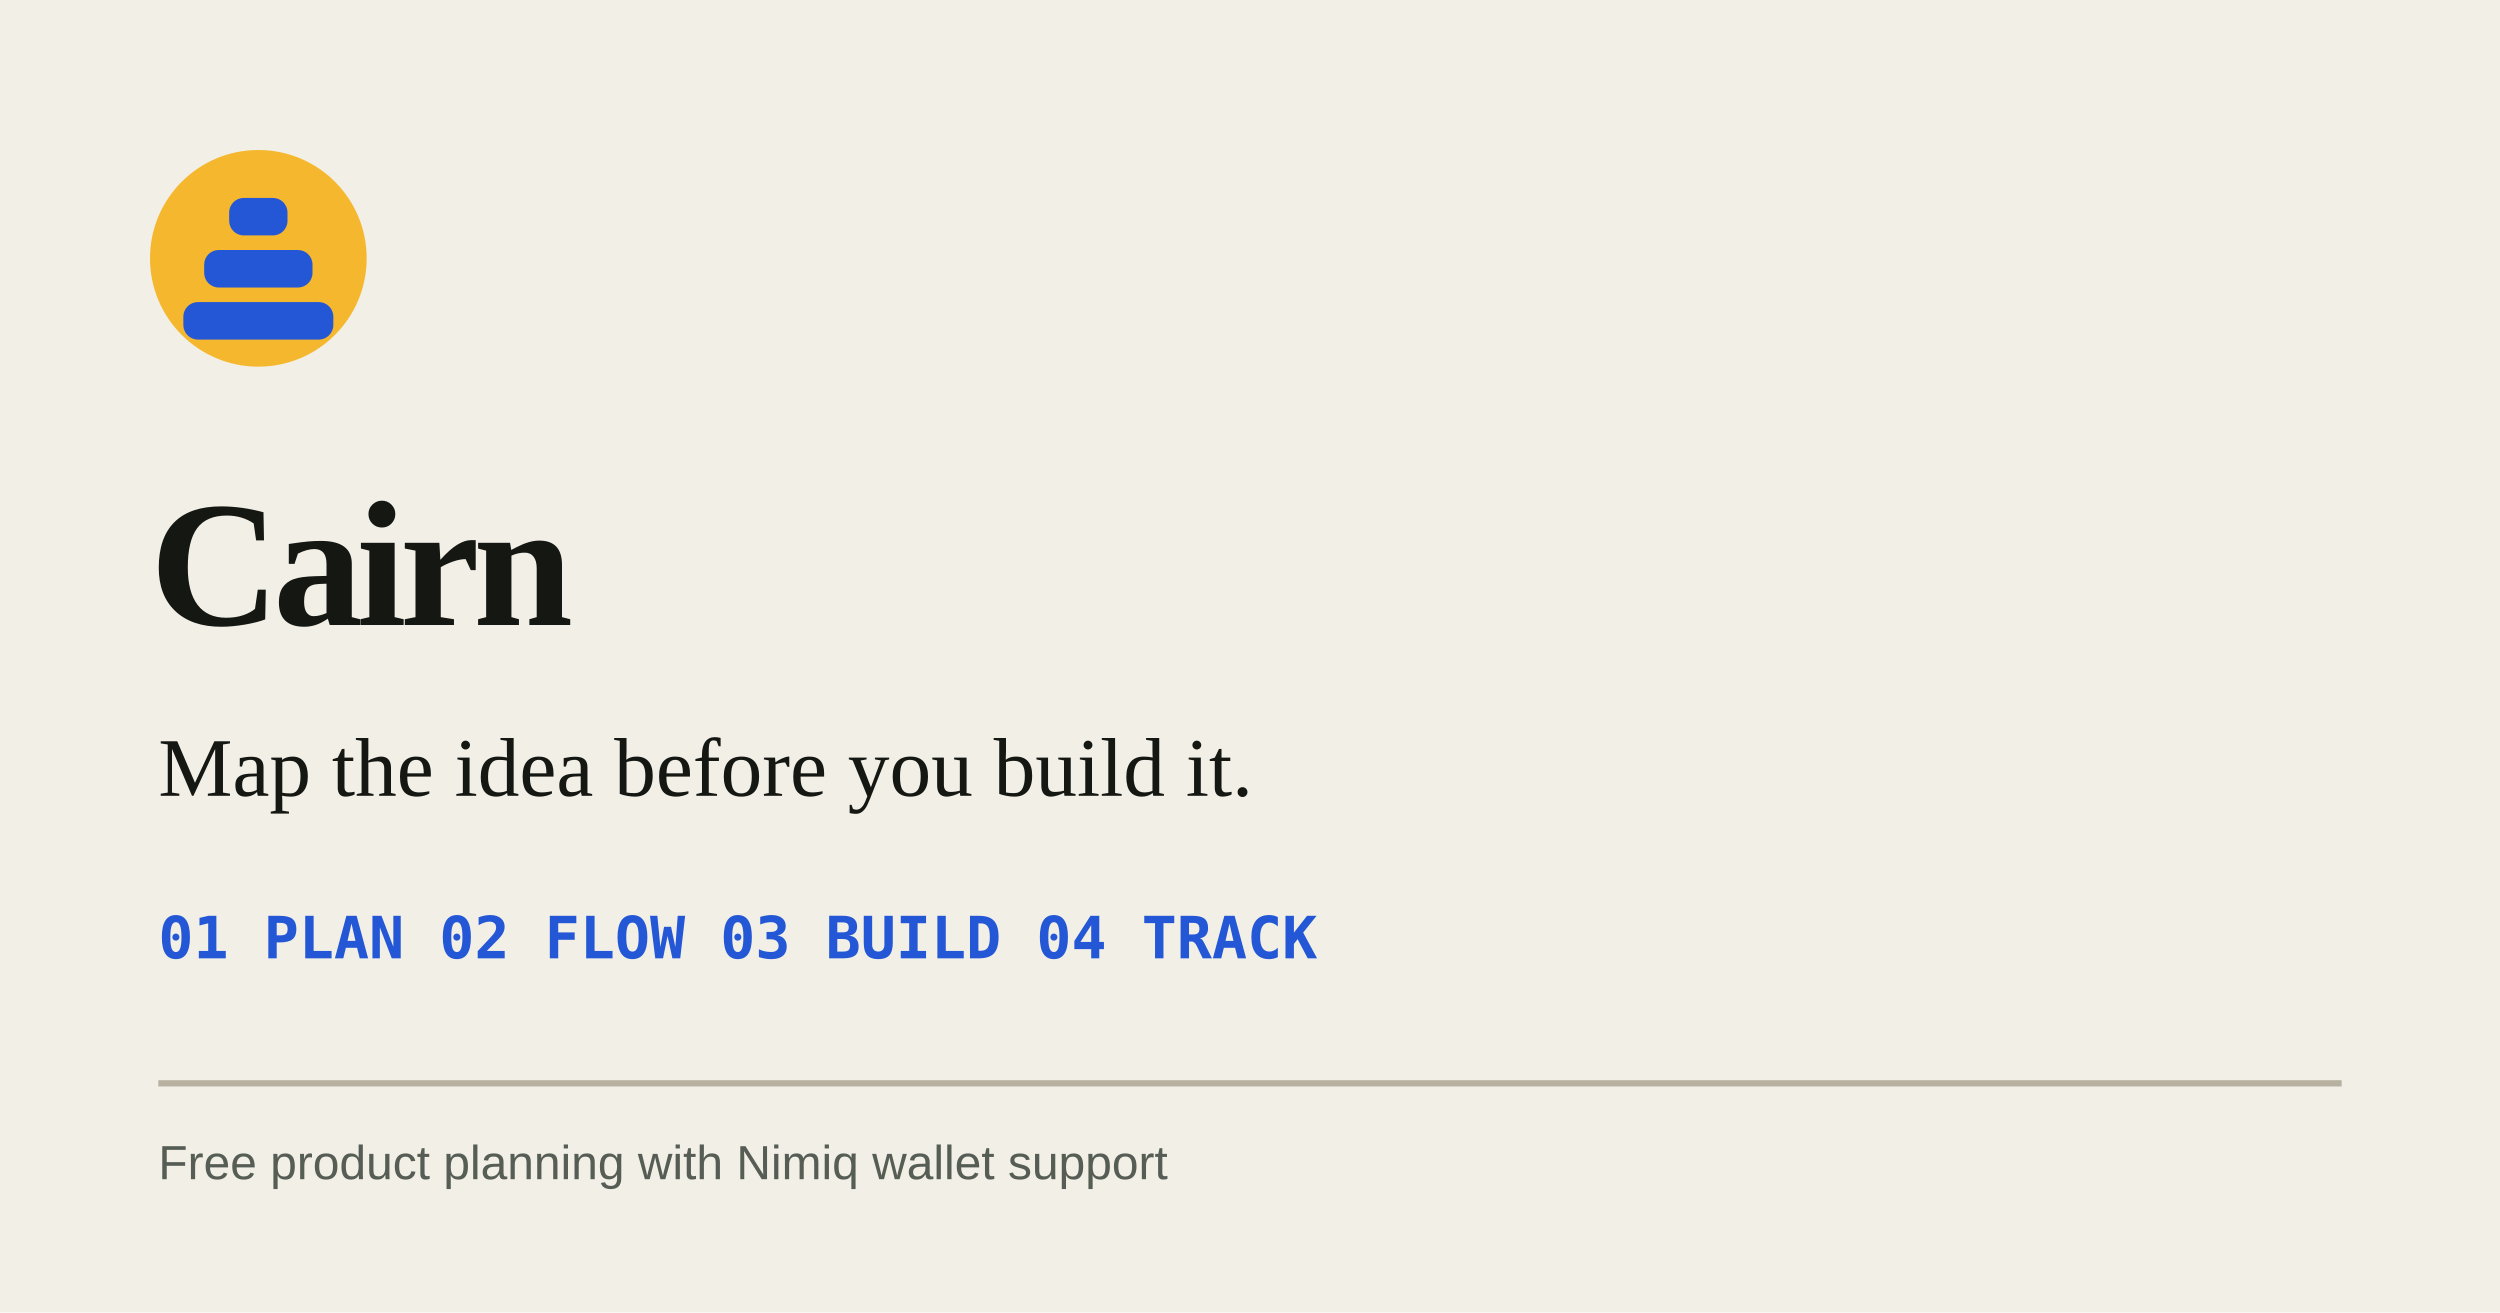
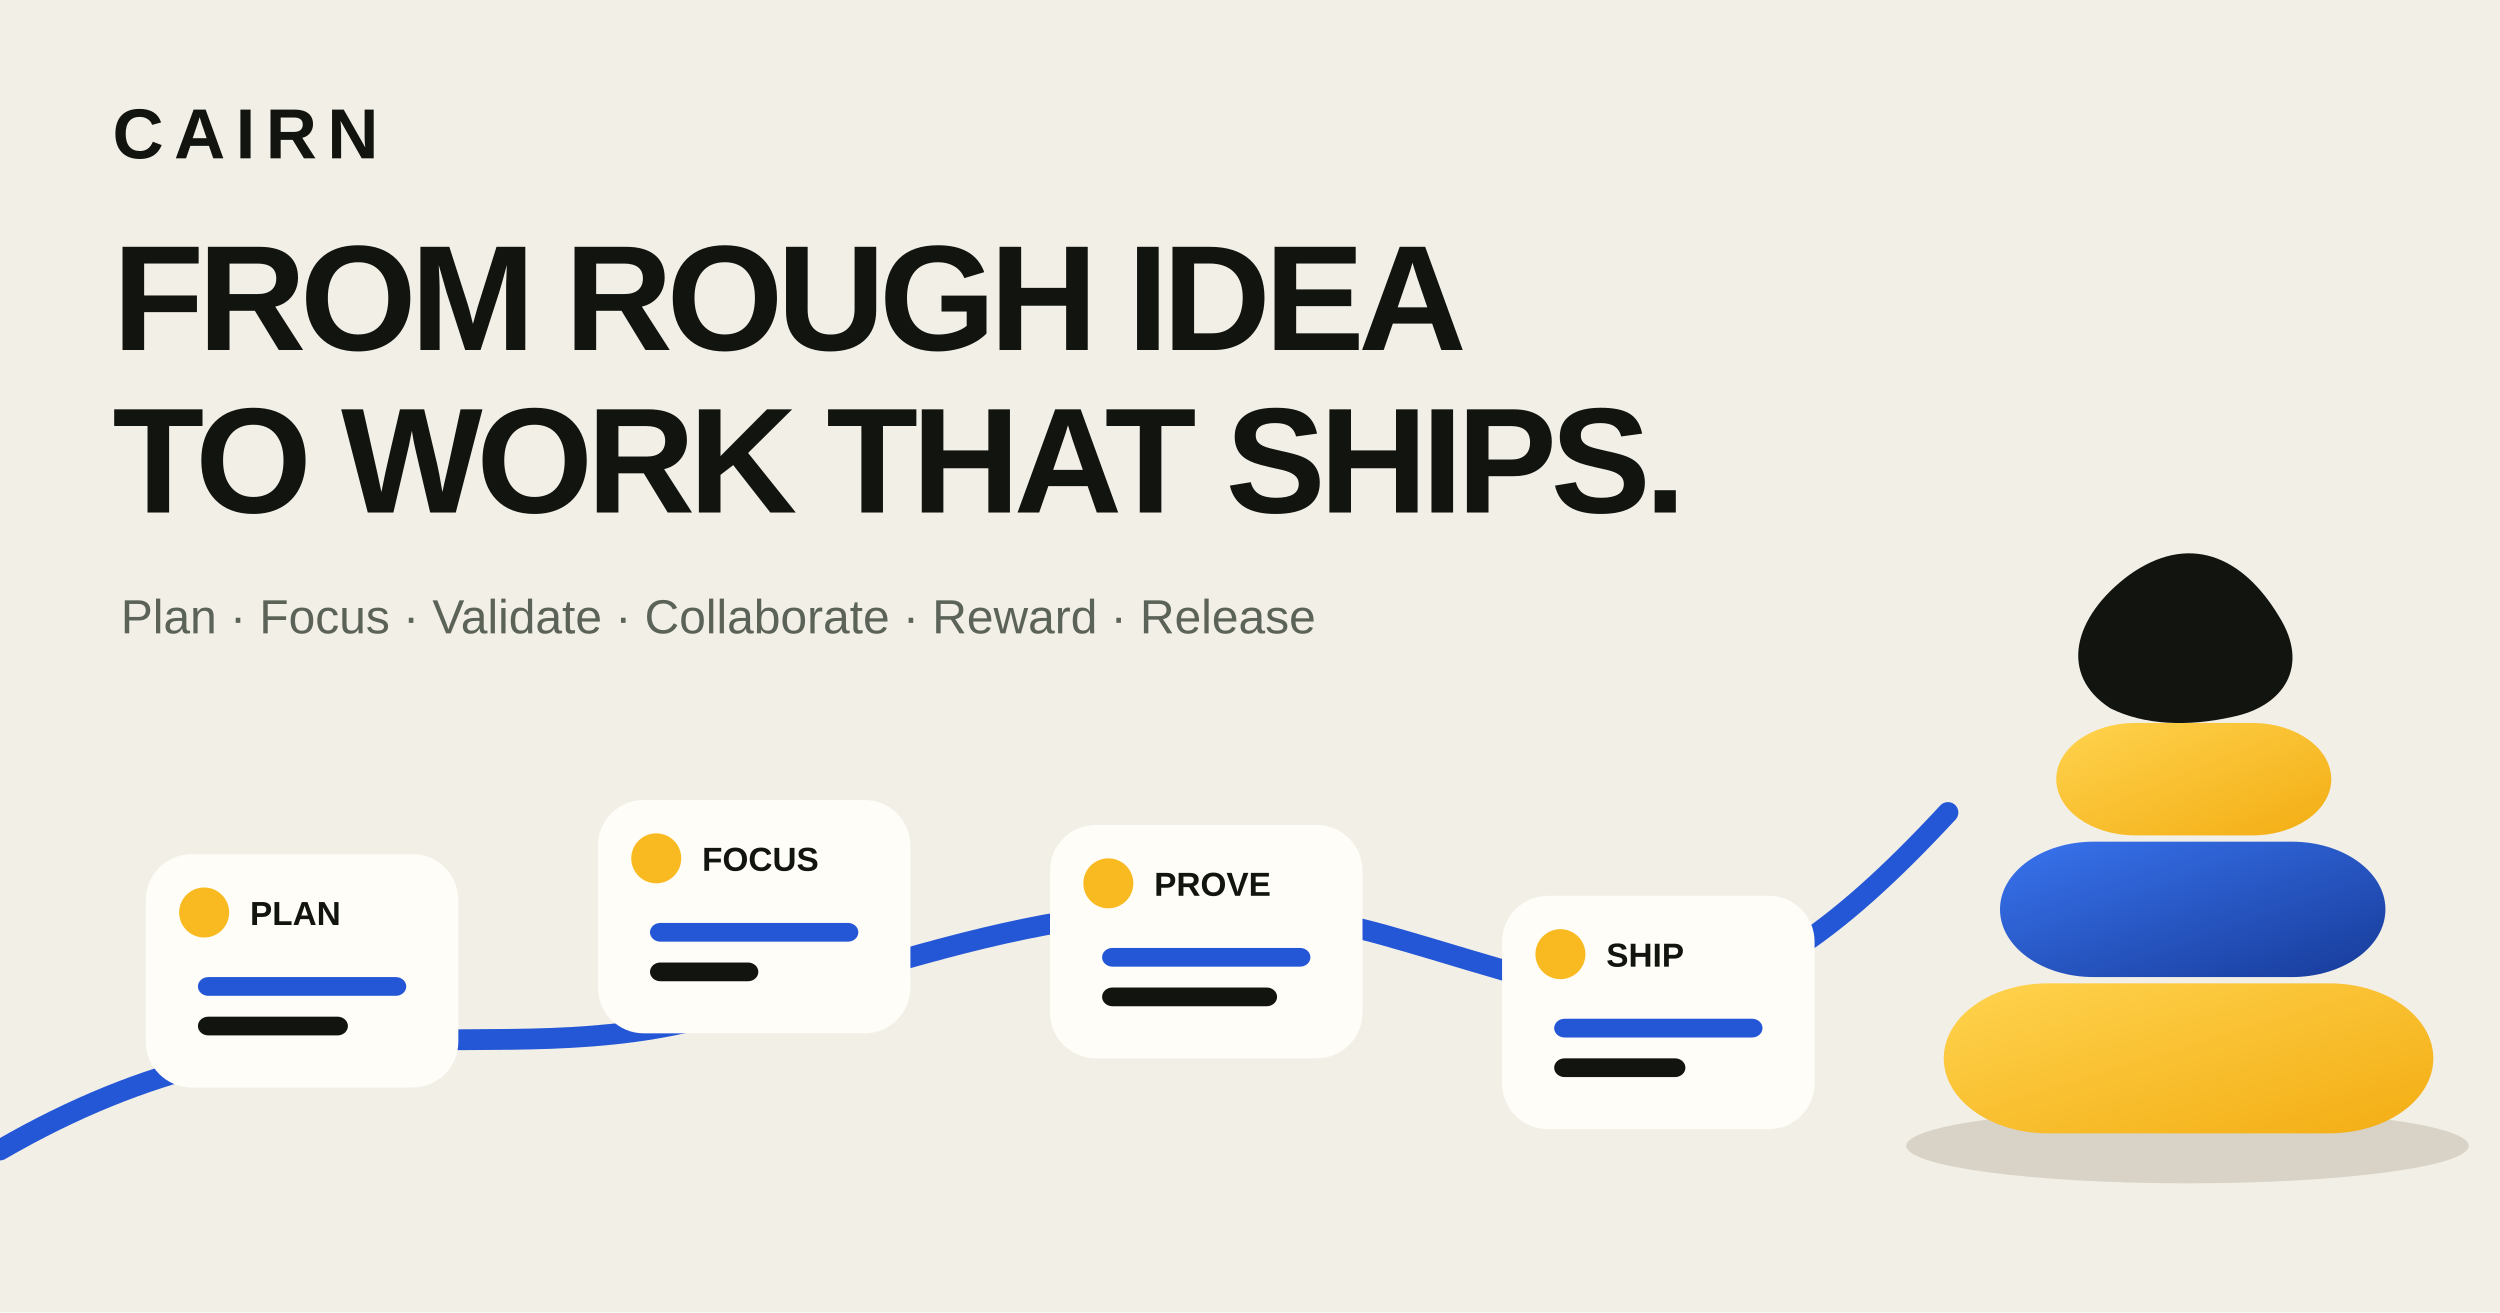
- <svg xmlns="http://www.w3.org/2000/svg" width="1200" height="630" viewBox="0 0 1200 630" role="img" aria-labelledby="title desc">
+ <svg xmlns="http://www.w3.org/2000/svg" width="1200" height="630" viewBox="0 0 1200 630" role="img" aria-labelledby="title description">
+   <defs>
+     <linearGradient id="blue" x1="0" y1="0" x2="1" y2="1">
+       <stop stop-color="#3974ef" />
+       <stop offset="1" stop-color="#173b99" />
+     </linearGradient>
+     <linearGradient id="gold" x1="0" y1="0" x2="1" y2="1">
+       <stop stop-color="#ffd34e" />
+       <stop offset="1" stop-color="#f3ad13" />
+     </linearGradient>
+   </defs>
  <rect width="1200" height="630" fill="#f2efe7" />
-   <rect x="72" y="72" width="104" height="104" rx="52" fill="#f5b72e" />
-   <g fill="#2457d6">
-     <rect x="110" y="95" width="28" height="18" rx="7" />
-     <rect x="98" y="120" width="52" height="18" rx="7" />
-     <rect x="88" y="145" width="72" height="18" rx="7" />
+   <path d="M0 552 C145 468 235 518 344 487 S548 416 665 449 S822 512 935 390" fill="none" stroke="#2457d6" stroke-width="10" stroke-linecap="round" />
+   <g font-family="Arial, Helvetica, sans-serif" fill="#11140f">
+     <text x="54" y="76" font-size="34" font-weight="800" letter-spacing="5">CAIRN</text>
+     <text x="54" y="168" font-size="72" font-weight="900" letter-spacing="-3">FROM ROUGH IDEA</text>
+     <text x="54" y="246" font-size="72" font-weight="900" letter-spacing="-3">TO WORK THAT SHIPS.</text>
+     <text x="58" y="304" font-size="23" fill="#5b6257">Plan · Focus · Validate · Collaborate · Reward · Release</text>
  </g>
-   <text x="72" y="300" fill="#151713" font-family="Georgia,'Times New Roman',serif" font-size="86" font-weight="700" letter-spacing="-3">Cairn</text>
-   <text x="76" y="382" fill="#151713" font-family="Georgia,'Times New Roman',serif" font-size="40">Map the idea before you build it.</text>
-   <text x="76" y="460" fill="#2457d6" font-family="ui-monospace,SFMono-Regular,Menlo,monospace" font-size="28" font-weight="700">01 PLAN   02 FLOW   03 BUILD   04 TRACK</text>
-   <line x1="76" y1="520" x2="1124" y2="520" stroke="#b8b0a1" stroke-width="3" />
-   <text x="76" y="566" fill="#565d54" font-family="-apple-system,BlinkMacSystemFont,'Segoe UI',Arial,sans-serif" font-size="23">Free product planning with Nimiq wallet support</text>
+   <g font-family="Arial, Helvetica, sans-serif" font-weight="800" font-size="16">
+     <g transform="translate(70 410)">
+       <rect width="150" height="112" rx="22" fill="#fffdf7" />
+       <circle cx="28" cy="28" r="12" fill="#f8ba20" />
+       <text x="50" y="34" fill="#11140f">PLAN</text>
+       <rect x="25" y="59" width="100" height="9" rx="5" fill="#2457d6" />
+       <rect x="25" y="78" width="72" height="9" rx="5" fill="#11140f" />
+     </g>
+     <g transform="translate(287 384)">
+       <rect width="150" height="112" rx="22" fill="#fffdf7" />
+       <circle cx="28" cy="28" r="12" fill="#f8ba20" />
+       <text x="50" y="34" fill="#11140f">FOCUS</text>
+       <rect x="25" y="59" width="100" height="9" rx="5" fill="#2457d6" />
+       <rect x="25" y="78" width="52" height="9" rx="5" fill="#11140f" />
+     </g>
+     <g transform="translate(504 396)">
+       <rect width="150" height="112" rx="22" fill="#fffdf7" />
+       <circle cx="28" cy="28" r="12" fill="#f8ba20" />
+       <text x="50" y="34" fill="#11140f">PROVE</text>
+       <rect x="25" y="59" width="100" height="9" rx="5" fill="#2457d6" />
+       <rect x="25" y="78" width="84" height="9" rx="5" fill="#11140f" />
+     </g>
+     <g transform="translate(721 430)">
+       <rect width="150" height="112" rx="22" fill="#fffdf7" />
+       <circle cx="28" cy="28" r="12" fill="#f8ba20" />
+       <text x="50" y="34" fill="#11140f">SHIP</text>
+       <rect x="25" y="59" width="100" height="9" rx="5" fill="#2457d6" />
+       <rect x="25" y="78" width="63" height="9" rx="5" fill="#11140f" />
+     </g>
+   </g>
+   <g transform="translate(930 302)">
+     <ellipse cx="120" cy="248" rx="135" ry="18" fill="#d8d3c6" />
+     <rect x="3" y="170" width="235" height="72" rx="50" fill="url(#gold)" />
+     <rect x="30" y="102" width="185" height="65" rx="45" fill="url(#blue)" />
+     <rect x="57" y="45" width="132" height="54" rx="38" fill="url(#gold)" />
+     <path d="M83 38 C58 22 65 -6 92 -26 C120 -46 146 -36 164 -6 C179 18 166 37 142 42 C120 47 99 46 83 38Z" fill="#11140f" />
+   </g>
</svg>
